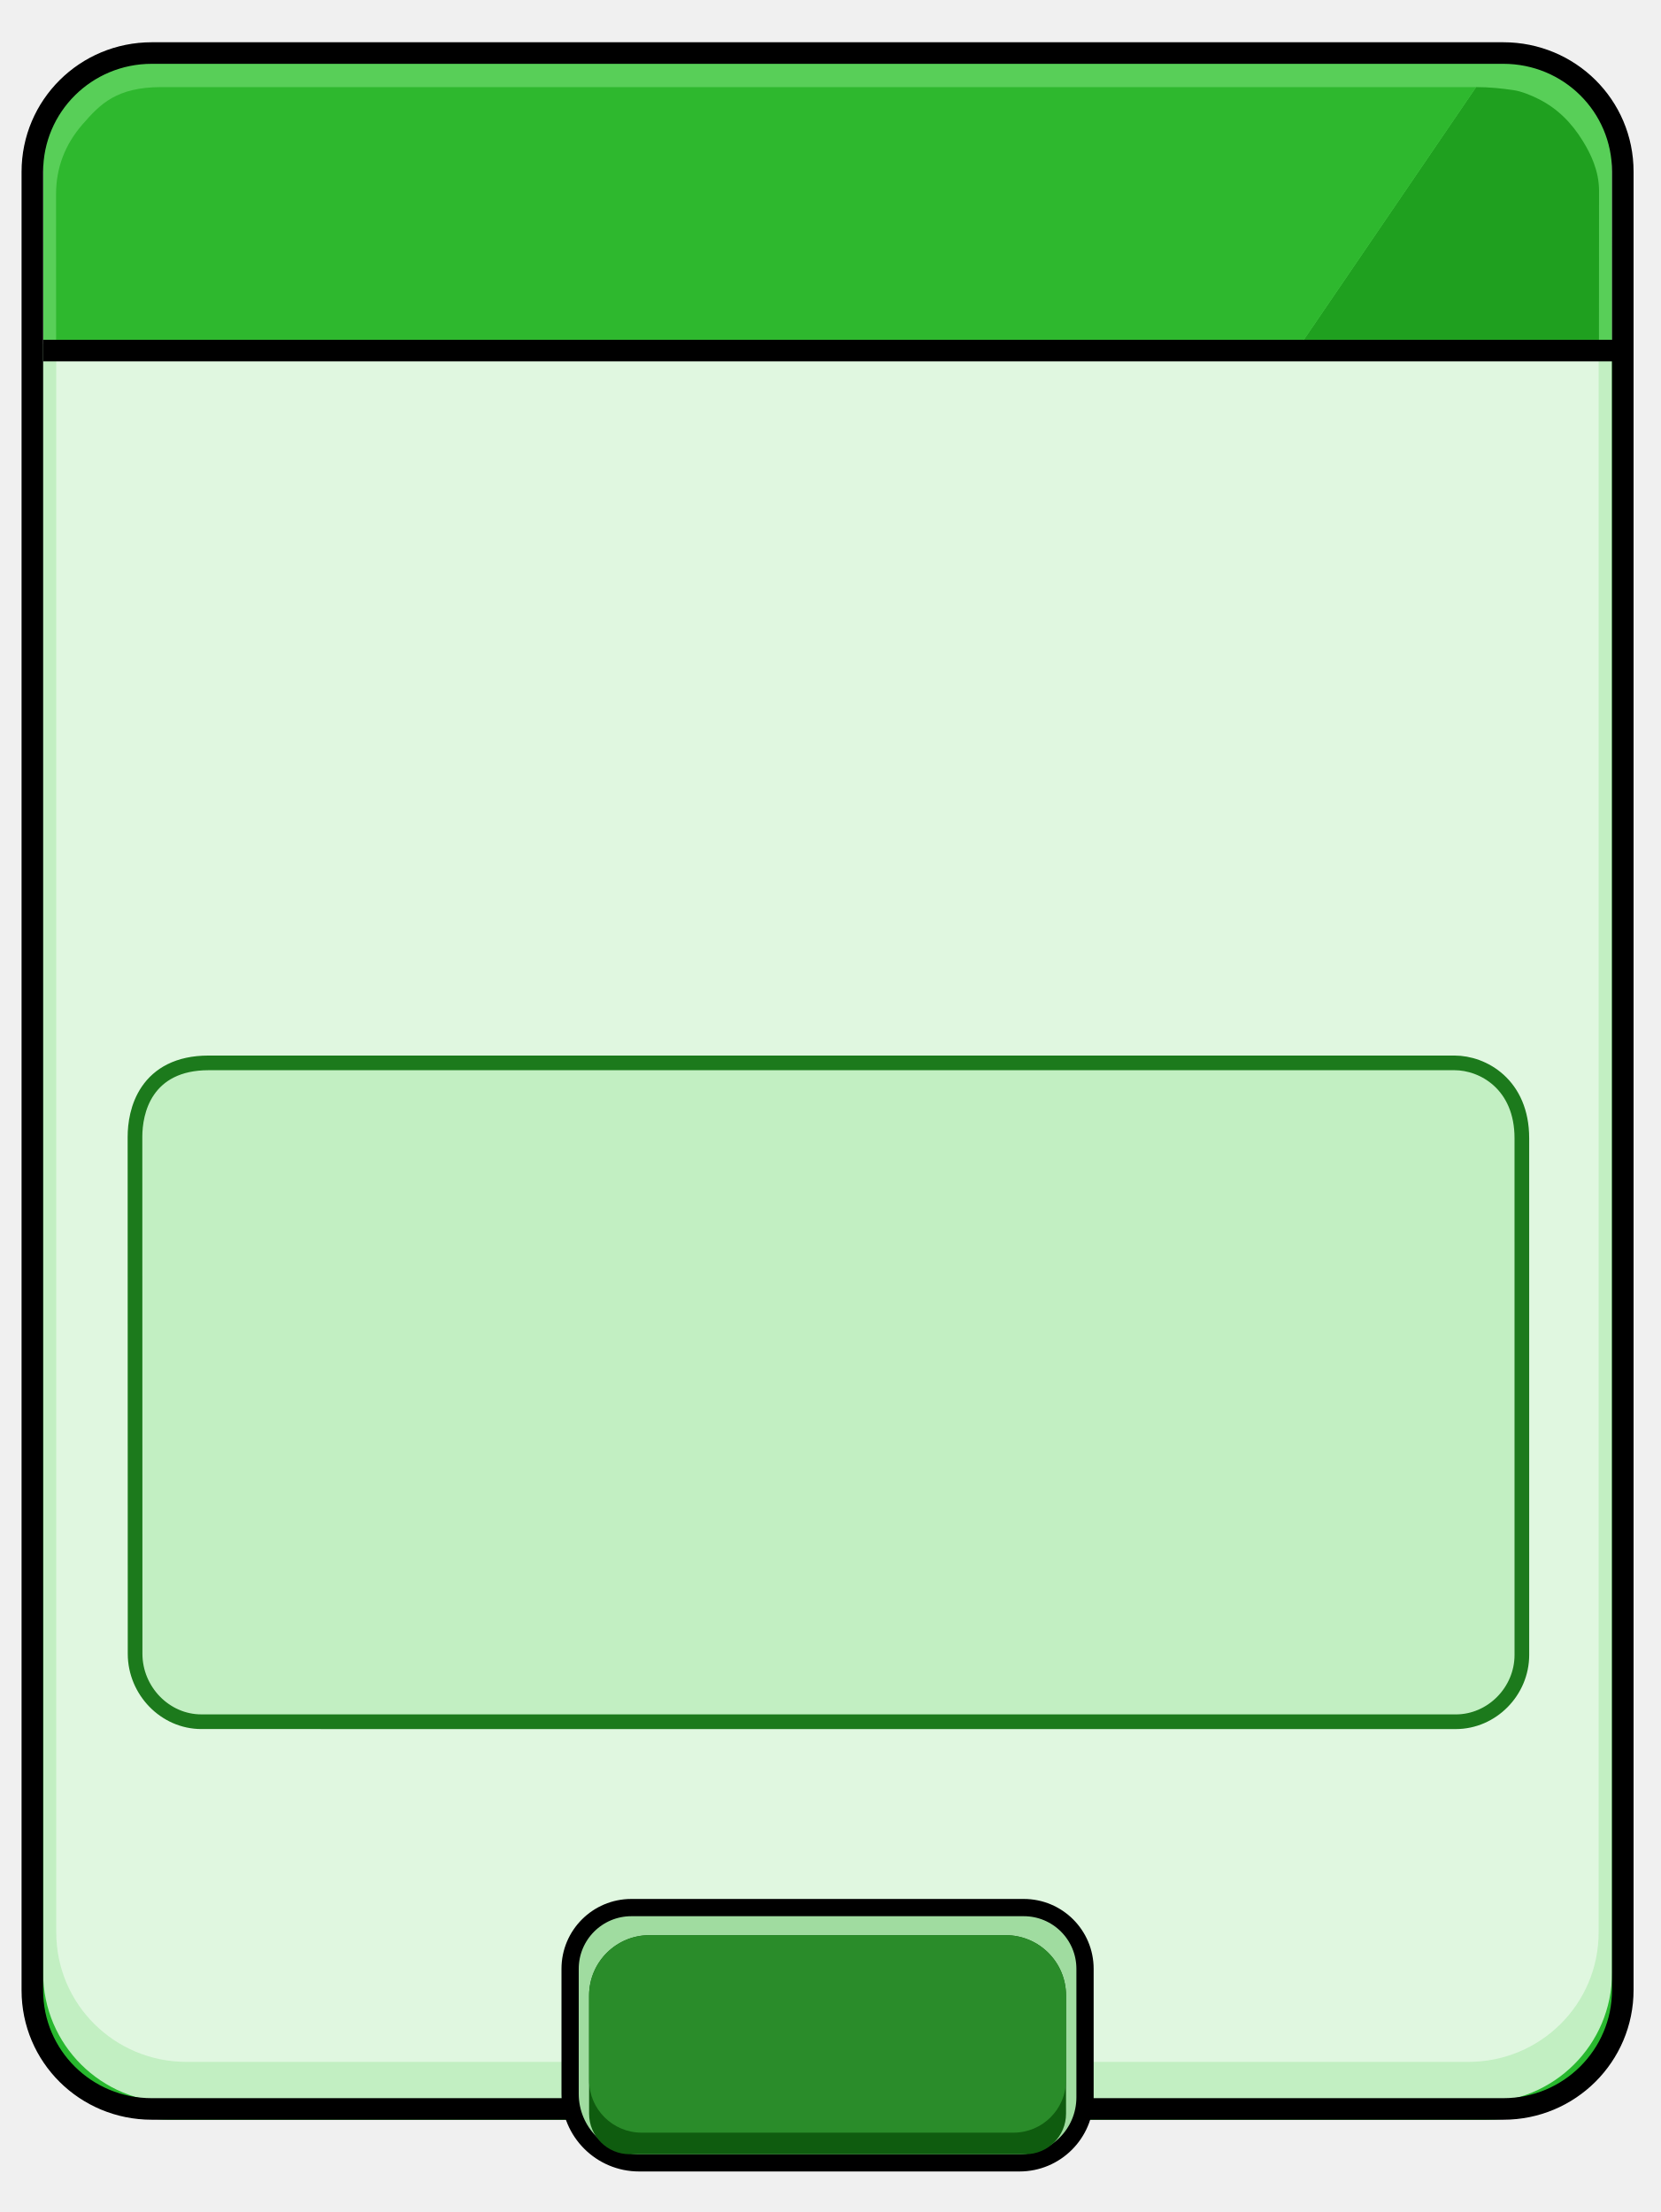
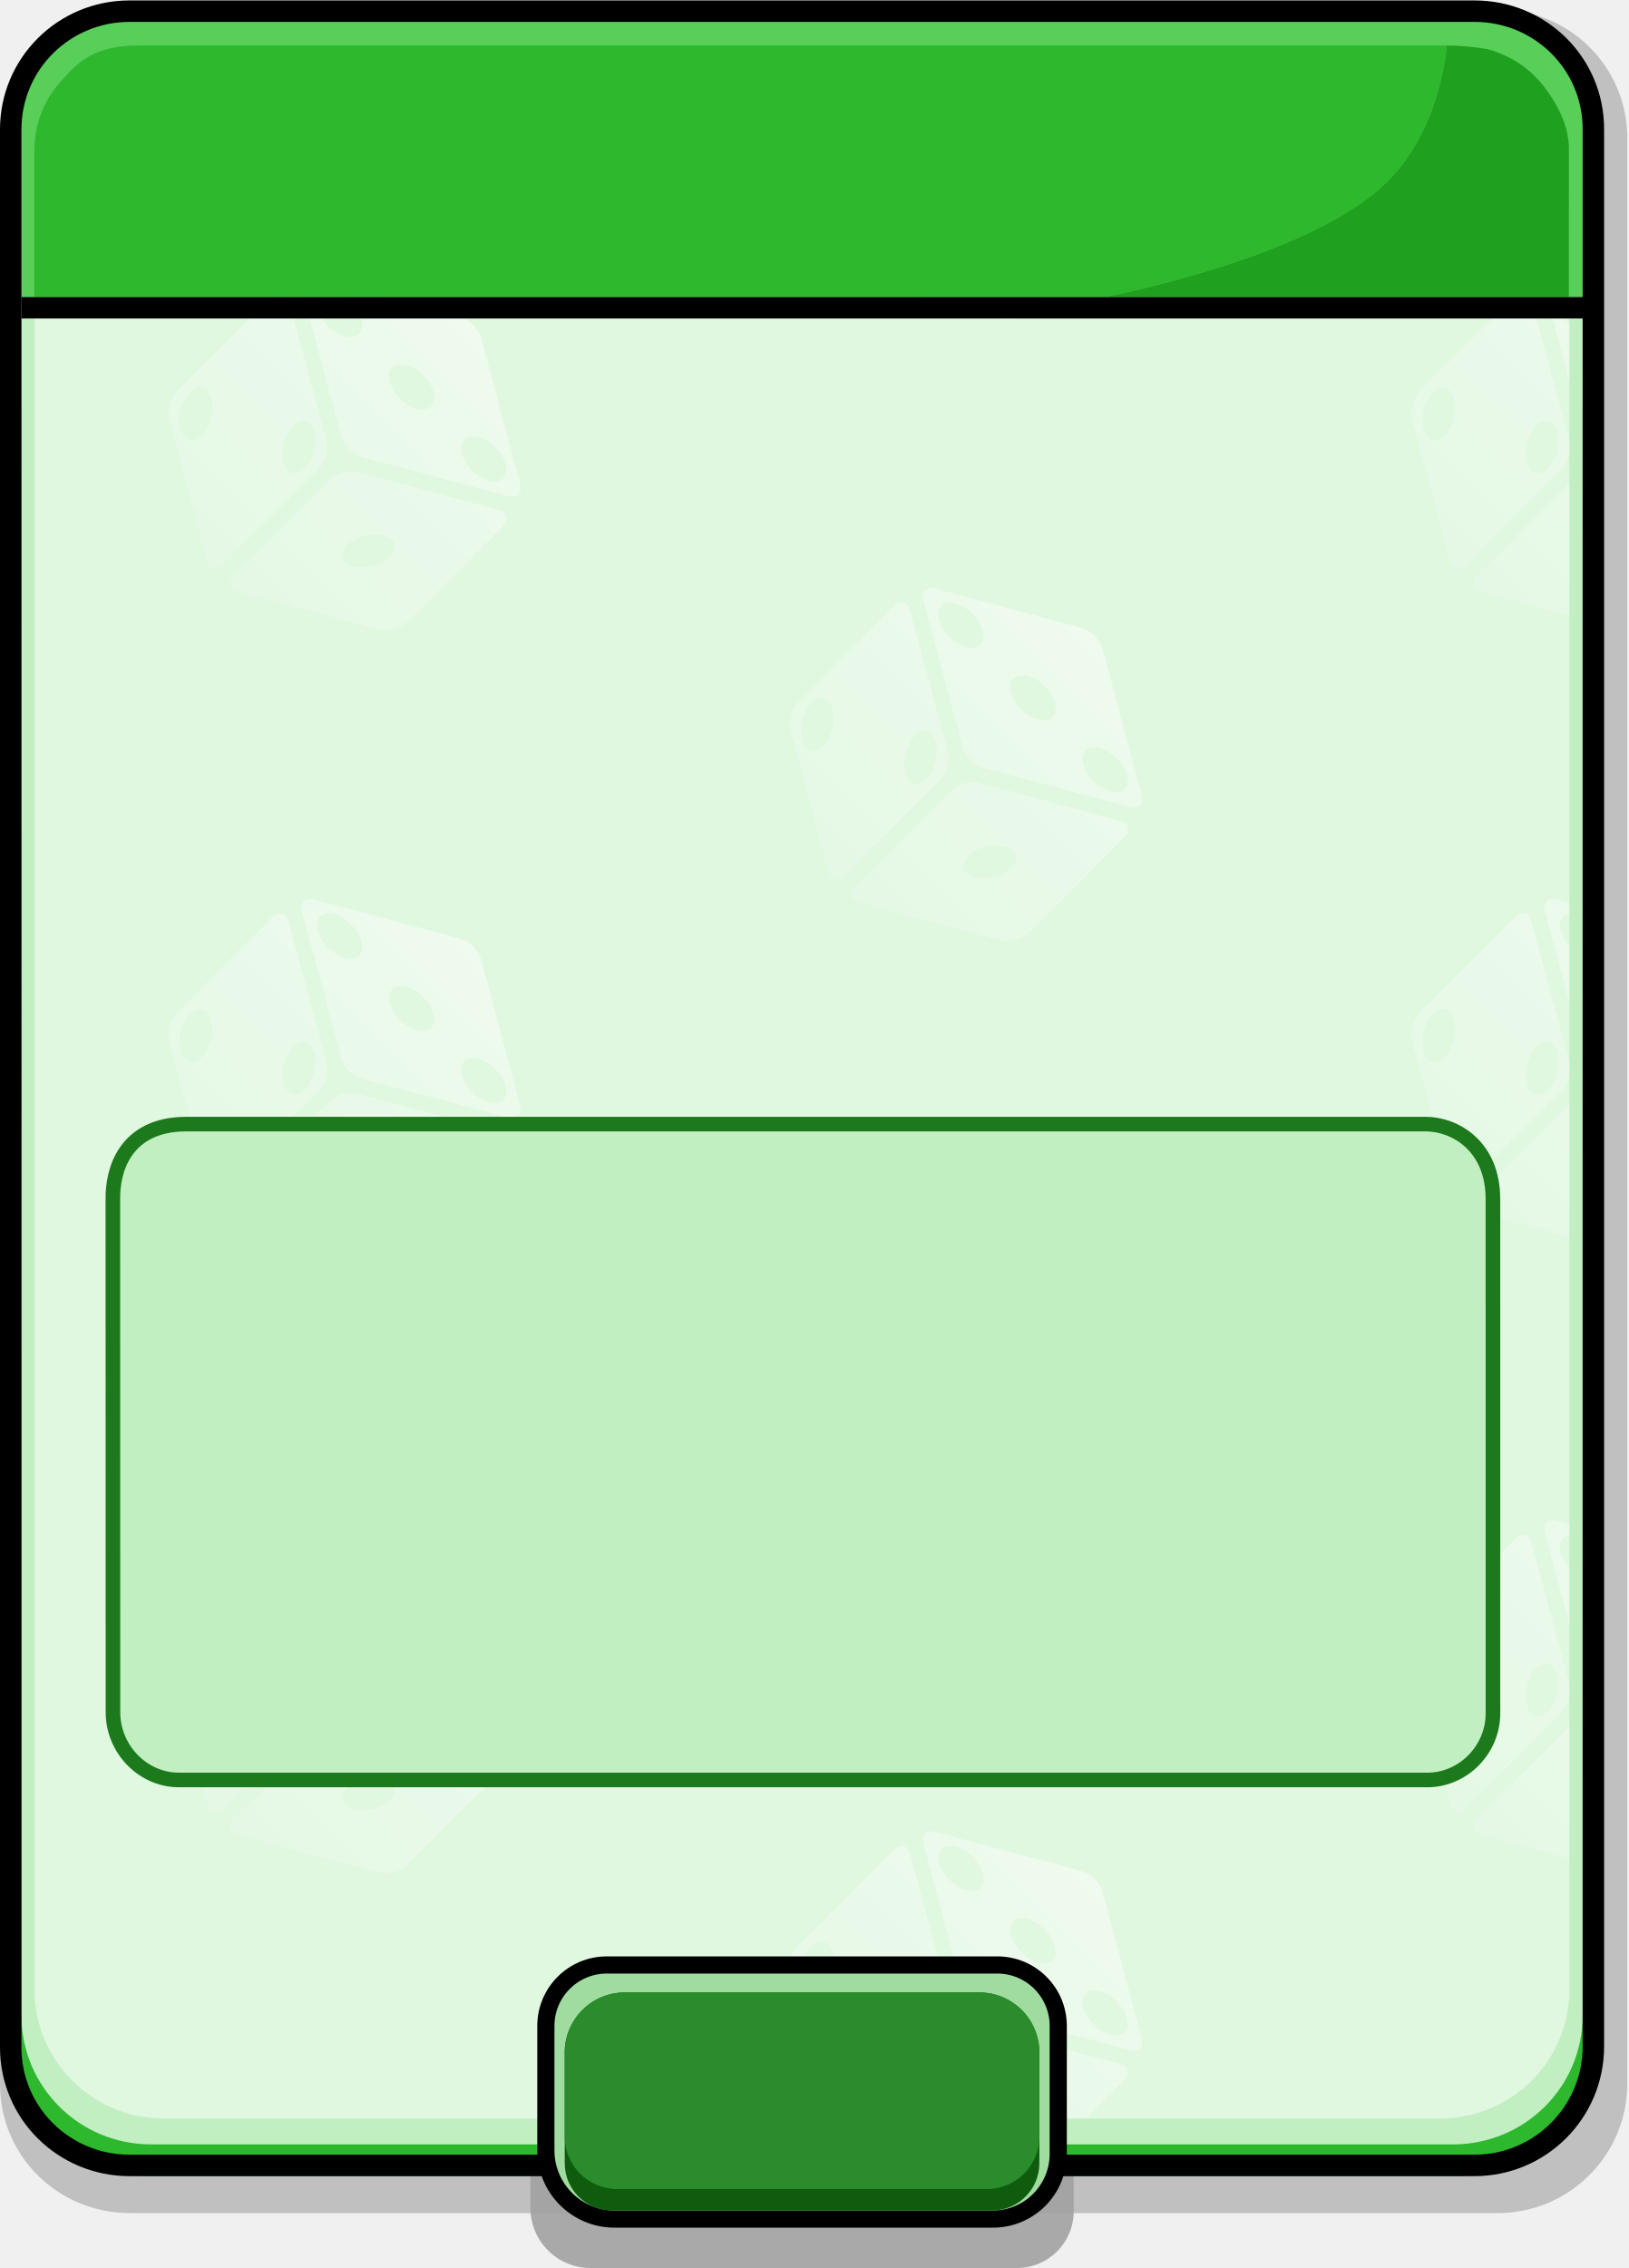
- <svg xmlns="http://www.w3.org/2000/svg" width="1925" height="2565" viewBox="0 0 1925 2565" fill="none">
-   <path d="M104.5 2348.5C131.757 2380.15 159.935 2395.56 197.423 2402.05C206.461 2403.61 216.316 2403.99 225.5 2404C364.451 2404.14 1694.5 2404 1694.5 2404C1703.68 2403.99 1713.54 2403.61 1722.58 2402.05C1760.06 2395.56 1788.24 2380.15 1815.5 2348.5C1839.79 2320.3 1853 2291.78 1853 2260C1853 2260 1853 1995.32 1853 1862.5C1853 1378.34 1853 883.159 1853 399H1870C1870 1029.88 1871 2260 1871 2260V2335C1866.5 2363.5 1856.88 2382.81 1849.12 2393C1833.5 2413.5 1830.43 2420.36 1795.5 2441C1772.89 2453.27 1754 2458 1722.58 2458C1722.58 2458 305.435 2458.03 197.423 2458C171.774 2457.99 147.109 2453.27 124.5 2441C89.574 2420.36 86.5 2413.5 70.883 2393C63.123 2382.81 53.5 2363.5 49 2335V2260C49 2260 50.003 1029.88 50 399H67C67.003 883.158 67.004 1378.34 67 1862.5C66.999 1995.32 67 2260 67 2260C68 2292 80.213 2320.3 104.5 2348.5Z" fill="#28B82E" />
-   <path d="M201 2438C117.605 2438 50 2371.13 50 2287.74C50.001 1893.79 50.002 824.498 50.001 286.298C50 202.903 117.606 136 201.001 136H1718C1801.39 136 1869 202.882 1869 286.273C1869 721.953 1869 1874.4 1869 2287.77C1868.99 2371.16 1801.39 2438 1718 2438H201Z" fill="#C2EFC2" />
-   <path d="M216.224 2390.93C132.829 2390.93 65.224 2324.06 65.224 2240.67C65.225 1846.73 65.226 777.481 65.225 239.298C65.224 155.902 132.829 89 216.225 89H1702.51C1785.9 89 1853.5 155.882 1853.5 239.274C1853.51 674.942 1853.5 1827.34 1853.5 2240.7C1853.5 2324.09 1785.9 2390.93 1702.5 2390.93H216.224Z" fill="#E0F7E0" />
-   <path d="M1686.35 1232.5C1702.76 1232.5 1722.26 1238.56 1737.74 1252.65C1753.44 1266.93 1764.47 1288.97 1764.47 1319.76C1764.47 1488.97 1764.52 1720.17 1764.49 1919.03C1764.48 1961.2 1729.78 1996.5 1687.88 1996.5C1203.06 1996.5 718.244 1996.49 233.425 1996.47V1996.47C191.394 1996.47 156.675 1960.53 156.636 1917.78C156.545 1819.84 156.579 1721.91 156.568 1623.99C156.558 1522.11 156.62 1420.25 156.5 1318.39V1318.38C156.5 1303.93 159.248 1282.61 171.539 1264.67C184.21 1246.17 206.183 1232.5 241.823 1232.5H1686.35Z" fill="#C2EFC2" stroke="#1C7A1C" stroke-width="17" />
-   <path d="M50 189C50 124.935 101.935 73 166 73H1753C1817.07 73 1869 124.935 1869 189V394H50V189Z" fill="#58CF58" />
-   <path d="M1853.99 221.293C1854.05 239.886 1853.86 393.945 1853.86 393.945C1811.03 393.994 1554.52 394.039 1511.72 393.945L1711.47 101.003C1726.89 101.003 1740.83 102.47 1755.15 104.571C1763.67 105.819 1775.2 110.431 1783.99 114.875C1806.04 126.017 1822.23 142.515 1835.16 163.5C1844.25 178.256 1853.9 197.756 1853.99 221.293Z" fill="#1FA01F" />
-   <path d="M65.054 393.945C65.054 393.945 65.034 281.269 65 225.382C64.981 194.039 75.67 167.234 95.729 144.17C116.102 120.745 135.01 101.003 187.176 101.003C679.86 101.003 1204.41 100.997 1711.47 101.003L1511.72 393.945L65.054 393.945Z" fill="#2EB82E" />
-   <path d="M176.001 61.5H1743C1819.6 61.5 1881.5 122.626 1881.5 199.008C1881.5 651.599 1881.5 1878.51 1881.5 2307.48C1881.49 2383.92 1819.54 2445.5 1743 2445.5H176C99.408 2445.5 37.5 2384.32 37.5 2307.93C37.501 1899.95 37.503 763.467 37.501 199.296C37.501 122.88 99.433 61.5 176.001 61.5Z" stroke="black" stroke-width="25" />
-   <path d="M50 394H1870V419H50L50 394Z" fill="black" />
-   <path d="M1187 2212C1226.21 2212 1258 2243.79 1258 2283V2432C1258 2473.97 1223.97 2508 1182 2508H741C696.817 2508 661 2472.18 661 2428V2283C661 2243.79 692.788 2212 732 2212H1187Z" fill="#A0DCA0" stroke="black" stroke-width="20" />
-   <path d="M683 2314C683 2275.34 714.34 2244 753 2244H1166C1204.66 2244 1236 2275.34 1236 2314V2451C1236 2476.96 1214.96 2498 1189 2498H730C704.043 2498 683 2476.96 683 2451V2314Z" fill="#0F5C0F" />
-   <path d="M683 2314C683 2275.34 714.34 2244 753 2244H1166C1204.66 2244 1236 2275.34 1236 2314V2412C1236 2445.69 1208.69 2473 1175 2473H744C710.311 2473 683 2445.69 683 2412V2314Z" fill="#2A8C2A" />
+ <svg xmlns="http://www.w3.org/2000/svg" xmlns:xlink="http://www.w3.org/1999/xlink" width="1897" height="2642" viewBox="0 0 1897 2642" fill="none">
+   <path d="M618 2409C618 2375.31 645.311 2348 679 2348H1190C1223.69 2348 1251 2375.31 1251 2409V2576C1251 2612.45 1221.45 2642 1185 2642H688C649.34 2642 618 2610.66 618 2572V2409Z" fill="#979797" fill-opacity="0.8" />
+   <path d="M151 2578C67.605 2578 0 2511.34 0 2427.95C0.001 1998.14 0.003 755.27 0.001 161.308C0 77.912 67.606 11 151.001 11H1745.01C1828.4 11 1896 77.431 1896 160.823C1896.01 636.676 1896 1975.75 1896 2427.22C1896 2510.61 1828.4 2578 1745 2578H151Z" fill="#A1A1A1" fill-opacity="0.6" />
+   <path d="M79.5 2425.5C106.757 2457.15 134.935 2472.56 172.423 2479.05C181.461 2480.61 191.316 2480.99 200.5 2481C339.451 2481.14 1669.5 2481 1669.5 2481C1678.68 2480.99 1688.54 2480.61 1697.58 2479.05C1735.06 2472.56 1763.24 2457.15 1790.5 2425.5C1814.79 2397.3 1828 2368.78 1828 2337C1828 2337 1828 2072.32 1828 1939.5C1828 1455.34 1828 960.159 1828 476H1845C1845 1106.88 1846 2337 1846 2337V2412C1841.5 2440.5 1831.88 2459.81 1824.12 2470C1808.5 2490.5 1805.43 2497.36 1770.5 2518C1747.89 2530.27 1729 2535 1697.58 2535C1697.58 2535 280.435 2535.03 172.423 2535C146.774 2534.99 122.109 2530.27 99.5 2518C64.574 2497.36 61.5 2490.5 45.883 2470C38.123 2459.81 28.5 2440.5 24 2412V2337C24 2337 25.003 1106.88 25 476H42C42.003 960.158 42.004 1455.34 42 1939.5C41.999 2072.32 42 2337 42 2337C43 2369 55.212 2397.3 79.5 2425.5Z" fill="#2EB82E" />
+   <path d="M176 2498C92.605 2498 25 2431.08 25 2347.68C25.001 1956.32 25.003 899.107 25.001 363.308C25 279.913 92.606 213 176.001 213H1693C1776.39 213 1844 279.917 1844 363.309C1844 796.553 1844 1936.99 1844 2347.81C1843.99 2431.2 1776.39 2498 1693 2498H176Z" fill="#C2EFC2" />
+   <path d="M191.224 2467.93C107.829 2467.93 40.224 2401.06 40.224 2317.67C40.225 1923.73 40.226 854.481 40.224 316.298C40.224 232.902 107.829 166 191.225 166H1677.51C1760.9 166 1828.5 232.882 1828.5 316.274C1828.51 751.942 1828.5 1904.34 1828.5 2317.7C1828.5 2401.09 1760.9 2467.93 1677.5 2467.93H191.224Z" fill="#E0F7E0" />
+   <path d="M191.224 2467.93C107.829 2467.93 40.224 2401.06 40.224 2317.67C40.225 1923.73 40.226 854.481 40.224 316.298C40.224 232.902 107.829 166 191.225 166H1677.51C1760.9 166 1828.5 232.882 1828.5 316.274C1828.51 751.942 1828.5 1904.34 1828.5 2317.7C1828.5 2401.09 1760.9 2467.93 1677.5 2467.93H191.224Z" fill="url(#pattern0_16_154)" fill-opacity="0.5" />
+   <path d="M1661.35 1309.5C1677.76 1309.5 1697.26 1315.56 1712.74 1329.65C1728.44 1343.93 1739.47 1365.97 1739.47 1396.76C1739.47 1565.97 1739.52 1797.17 1739.49 1996.03C1739.48 2038.2 1704.78 2073.5 1662.88 2073.5C1178.06 2073.5 693.244 2073.49 208.425 2073.47V2073.47C166.394 2073.47 131.675 2037.53 131.636 1994.78C131.545 1896.84 131.579 1798.91 131.568 1700.99C131.558 1599.11 131.62 1497.25 131.5 1395.39V1395.38C131.5 1380.93 134.248 1359.61 146.539 1341.67C159.21 1323.17 181.183 1309.5 216.823 1309.5H1661.35Z" fill="#C2EFC2" stroke="#1C7A1C" stroke-width="17" />
+   <path d="M25 141C25 76.935 76.935 25 141 25H1728C1792.07 25 1844 76.935 1844 141V346H25V141Z" fill="#58CF58" />
+   <path d="M1827.99 173.293C1828.05 191.886 1827.86 345.945 1827.86 345.945C1785.03 345.994 1329.3 346.039 1286.5 345.945C1286.5 345.945 1514 303.5 1609 218.5C1679.57 155.355 1685.47 53.003 1685.47 53.003C1700.89 53.003 1714.83 54.47 1729.15 56.571C1737.67 57.819 1749.2 62.431 1757.99 66.876C1780.04 78.017 1796.23 94.515 1809.16 115.5C1818.25 130.256 1827.9 149.756 1827.99 173.293Z" fill="#1FA01F" />
+   <path d="M40 345.945C40 345.945 40.035 233.387 40 177.5C39.981 146.157 49.67 119.234 69.729 96.17C90.102 72.745 109.01 53.003 161.176 53.003C653.86 53.003 1178.41 52.997 1685.47 53.003C1685.47 53.003 1679.57 155.355 1609 218.5C1514 303.5 1286.5 345.945 1286.5 345.945H40Z" fill="#2EB82E" />
+   <path d="M151.001 13H1718C1794.62 13 1856.5 73.983 1856.5 150.348C1856.5 621.866 1856.5 1936.98 1856.5 2384.03C1856.49 2460.51 1794.49 2522.5 1718 2522.5H151C74.403 2522.5 12.5 2461.36 12.5 2384.98C12.501 1960.17 12.503 741.637 12.501 150.826C12.501 74.407 74.436 13 151.001 13Z" stroke="black" stroke-width="25" />
+   <path d="M25 346H1845V371H25L25 346Z" fill="black" />
+   <path d="M1162 2289C1201.21 2289 1233 2320.79 1233 2360V2509C1233 2550.97 1198.97 2585 1157 2585H716C671.817 2585 636 2549.18 636 2505V2360C636 2320.79 667.788 2289 707 2289H1162Z" fill="#A0DCA0" stroke="black" stroke-width="20" />
+   <path d="M658 2391C658 2352.34 689.34 2321 728 2321H1141C1179.66 2321 1211 2352.34 1211 2391V2520C1211 2550.38 1186.38 2575 1156 2575H713C682.624 2575 658 2550.38 658 2520V2391Z" fill="#0F5C0F" />
+   <path d="M658 2391C658 2352.34 689.34 2321 728 2321H1141C1179.66 2321 1211 2352.34 1211 2391V2489C1211 2522.69 1183.69 2550 1150 2550H719C685.311 2550 658 2522.69 658 2489V2391Z" fill="#2A8C2A" />
+   <defs>
+     <pattern id="pattern0_16_154" patternUnits="userSpaceOnUse" patternTransform="matrix(1448.15 0 0 724.077 40.2235 166)" preserveAspectRatio="none" viewBox="-0 0 1448.15 724.077" width="1" height="1">
+       <use xlink:href="#pattern0_16_154_inner" transform="translate(-724.077 -362.039)" />
+       <use xlink:href="#pattern0_16_154_inner" transform="translate(0 -724.077)" />
+       <use xlink:href="#pattern0_16_154_inner" transform="translate(724.077 -362.039)" />
+       <use xlink:href="#pattern0_16_154_inner" transform="translate(-724.077 362.039)" />
+       <g id="pattern0_16_154_inner">
+         <g clip-path="url(#clip0_16_154)">
+           <path d="M511.235 212.503C506.867 208.135 501.521 204.746 496.181 203.321L325.688 157.788C315.007 154.936 308.817 161.126 311.669 171.807L357.202 342.3C360.054 352.981 370.755 363.682 381.436 366.534L551.929 412.066C562.609 414.92 568.8 408.729 565.947 398.048L520.414 227.555C518.989 222.213 515.601 216.869 511.235 212.503ZM369.868 187.964C369.868 187.964 369.869 187.965 369.869 187.965C375.367 193.757 379.317 200.501 380.942 206.867C382.664 213.618 381.635 219.409 378.079 222.964C374.523 226.52 368.732 227.549 361.981 225.826C355.229 224.103 348.07 219.768 342.077 213.776C336.085 207.783 331.751 200.624 330.028 193.872C328.719 188.743 328.99 184.129 330.806 180.634C332.622 177.14 335.898 174.928 340.205 174.29C344.511 173.651 349.648 174.615 354.941 177.055C360.233 179.495 365.436 183.297 369.866 187.964L369.868 187.964ZM453.303 271.745C457.703 276.224 461.21 281.36 463.386 286.511C465.563 291.663 466.312 296.603 465.539 300.713C464.767 304.823 462.508 307.922 459.044 309.622C455.581 311.323 451.066 311.549 446.064 310.273C442.709 309.446 439.212 307.96 435.773 305.899C432.334 303.839 429.023 301.246 426.03 298.269C423.037 295.293 420.422 291.992 418.336 288.558C416.25 285.124 414.734 281.624 413.875 278.262C413.017 274.899 412.834 271.739 413.336 268.966C413.838 266.192 415.015 263.859 416.8 262.102C418.585 260.345 420.941 259.198 423.734 258.728C426.527 258.257 429.7 258.473 433.071 259.362C436.476 260.232 440.021 261.776 443.496 263.902C446.971 266.029 450.305 268.696 453.301 271.744L453.303 271.745ZM537.907 356.37C537.907 356.371 537.908 356.371 537.908 356.372C543.406 362.163 547.357 368.907 548.981 375.273C550.669 381.997 549.619 387.755 546.06 391.287C542.501 394.819 536.724 395.838 529.992 394.119C523.259 392.401 516.121 388.086 510.138 382.119C504.155 376.151 499.816 369.017 498.068 362.278C496.76 357.148 497.032 352.535 498.848 349.04C500.664 345.546 503.94 343.335 508.246 342.697C512.553 342.058 517.689 343.022 522.982 345.462C528.274 347.902 533.476 351.704 537.907 356.37ZM292.621 176.43C288.663 172.253 282.722 172.663 277.104 178.28L165.597 289.788C157.782 297.603 153.863 312.226 156.722 322.902L200.621 486.793C203.48 497.468 211.923 499.731 219.738 491.916L331.248 380.406C339.063 372.591 342.978 357.97 340.12 347.294L296.221 183.403C295.418 180.401 294.172 178.063 292.623 176.429L292.621 176.43ZM547.725 431.537C546.091 429.988 543.756 428.741 540.753 427.938L376.859 384.035C366.184 381.176 351.56 385.095 343.745 392.909L232.234 504.42C224.421 512.234 226.685 520.675 237.361 523.533L401.254 567.439C411.929 570.298 426.549 566.379 434.364 558.564L545.875 447.053C551.491 441.438 551.901 435.498 547.723 431.538L547.725 431.537ZM320.222 326.493C322.81 328.745 324.799 332.254 325.99 336.665C327.18 341.075 327.528 346.231 327 351.612C326.472 356.992 325.085 362.407 322.98 367.308C320.876 372.21 318.128 376.425 315.014 379.527C312.692 381.854 310.217 383.509 307.733 384.396C305.248 385.284 302.802 385.387 300.533 384.7C298.265 384.013 296.22 382.55 294.513 380.393C292.807 378.236 291.474 375.428 290.591 372.130C289.707 368.832 289.29 365.108 289.363 361.172C289.436 357.235 289.999 353.164 291.018 349.189C292.037 345.215 293.493 341.416 295.303 338.009C297.113 334.603 299.240 331.656 301.565 329.336C304.661 326.228 308.015 324.33 311.289 323.831C314.564 323.332 317.644 324.25 320.222 326.493ZM416.994 463.805C416.995 463.806 416.995 463.806 416.996 463.807C419.238 466.384 420.156 469.465 419.656 472.739C419.157 476.013 417.259 479.366 414.151 482.462C409.458 487.145 402.32 490.927 394.304 492.976C386.288 495.026 378.050 495.177 371.399 493.395C364.749 491.612 360.230 488.044 358.835 483.472C357.440 478.901 359.284 473.700 363.960 469.013C367.063 465.899 371.277 463.151 376.179 461.047C381.080 458.942 386.495 457.556 391.876 457.027C397.256 456.499 402.412 456.847 406.823 458.037C411.233 459.228 414.742 461.217 416.994 463.805ZM199.981 288.342C202.569 290.594 204.559 294.103 205.749 298.514C206.939 302.924 207.288 308.080 206.759 313.461C206.231 318.842 204.844 324.256 202.739 329.158C200.635 334.059 197.886 338.274 194.772 341.376C192.450 343.703 189.976 345.358 187.491 346.246C185.007 347.133 182.560 347.237 180.292 346.550C178.024 345.863 175.978 344.399 174.272 342.242C172.566 340.085 171.233 337.277 170.349 333.979C169.465 330.681 169.048 326.958 169.122 323.021C169.195 319.085 169.757 315.013 170.776 311.039C171.796 307.064 173.252 303.265 175.061 299.859C176.871 296.452 178.999 293.505 181.323 291.186C184.420 288.078 187.773 286.179 191.048 285.680C194.323 285.180 197.403 286.099 199.981 288.342Z" fill="url(#paint0_linear_16_154)" />
+         </g>
+       </g>
+       <use xlink:href="#pattern0_16_154_inner" transform="translate(724.077 362.039)" />
+     </pattern>
+     <linearGradient id="paint0_linear_16_154" x1="511.444" y1="212.712" x2="217.301" y2="506.855" gradientUnits="userSpaceOnUse">
+       <stop stop-color="white" stop-opacity="0.9" />
+       <stop offset="1" stop-color="white" stop-opacity="0.3" />
+     </linearGradient>
+     <clipPath id="clip0_16_154">
+       <rect width="512" height="512" fill="white" transform="translate(362.039) rotate(45)" />
+     </clipPath>
+   </defs>
</svg>
